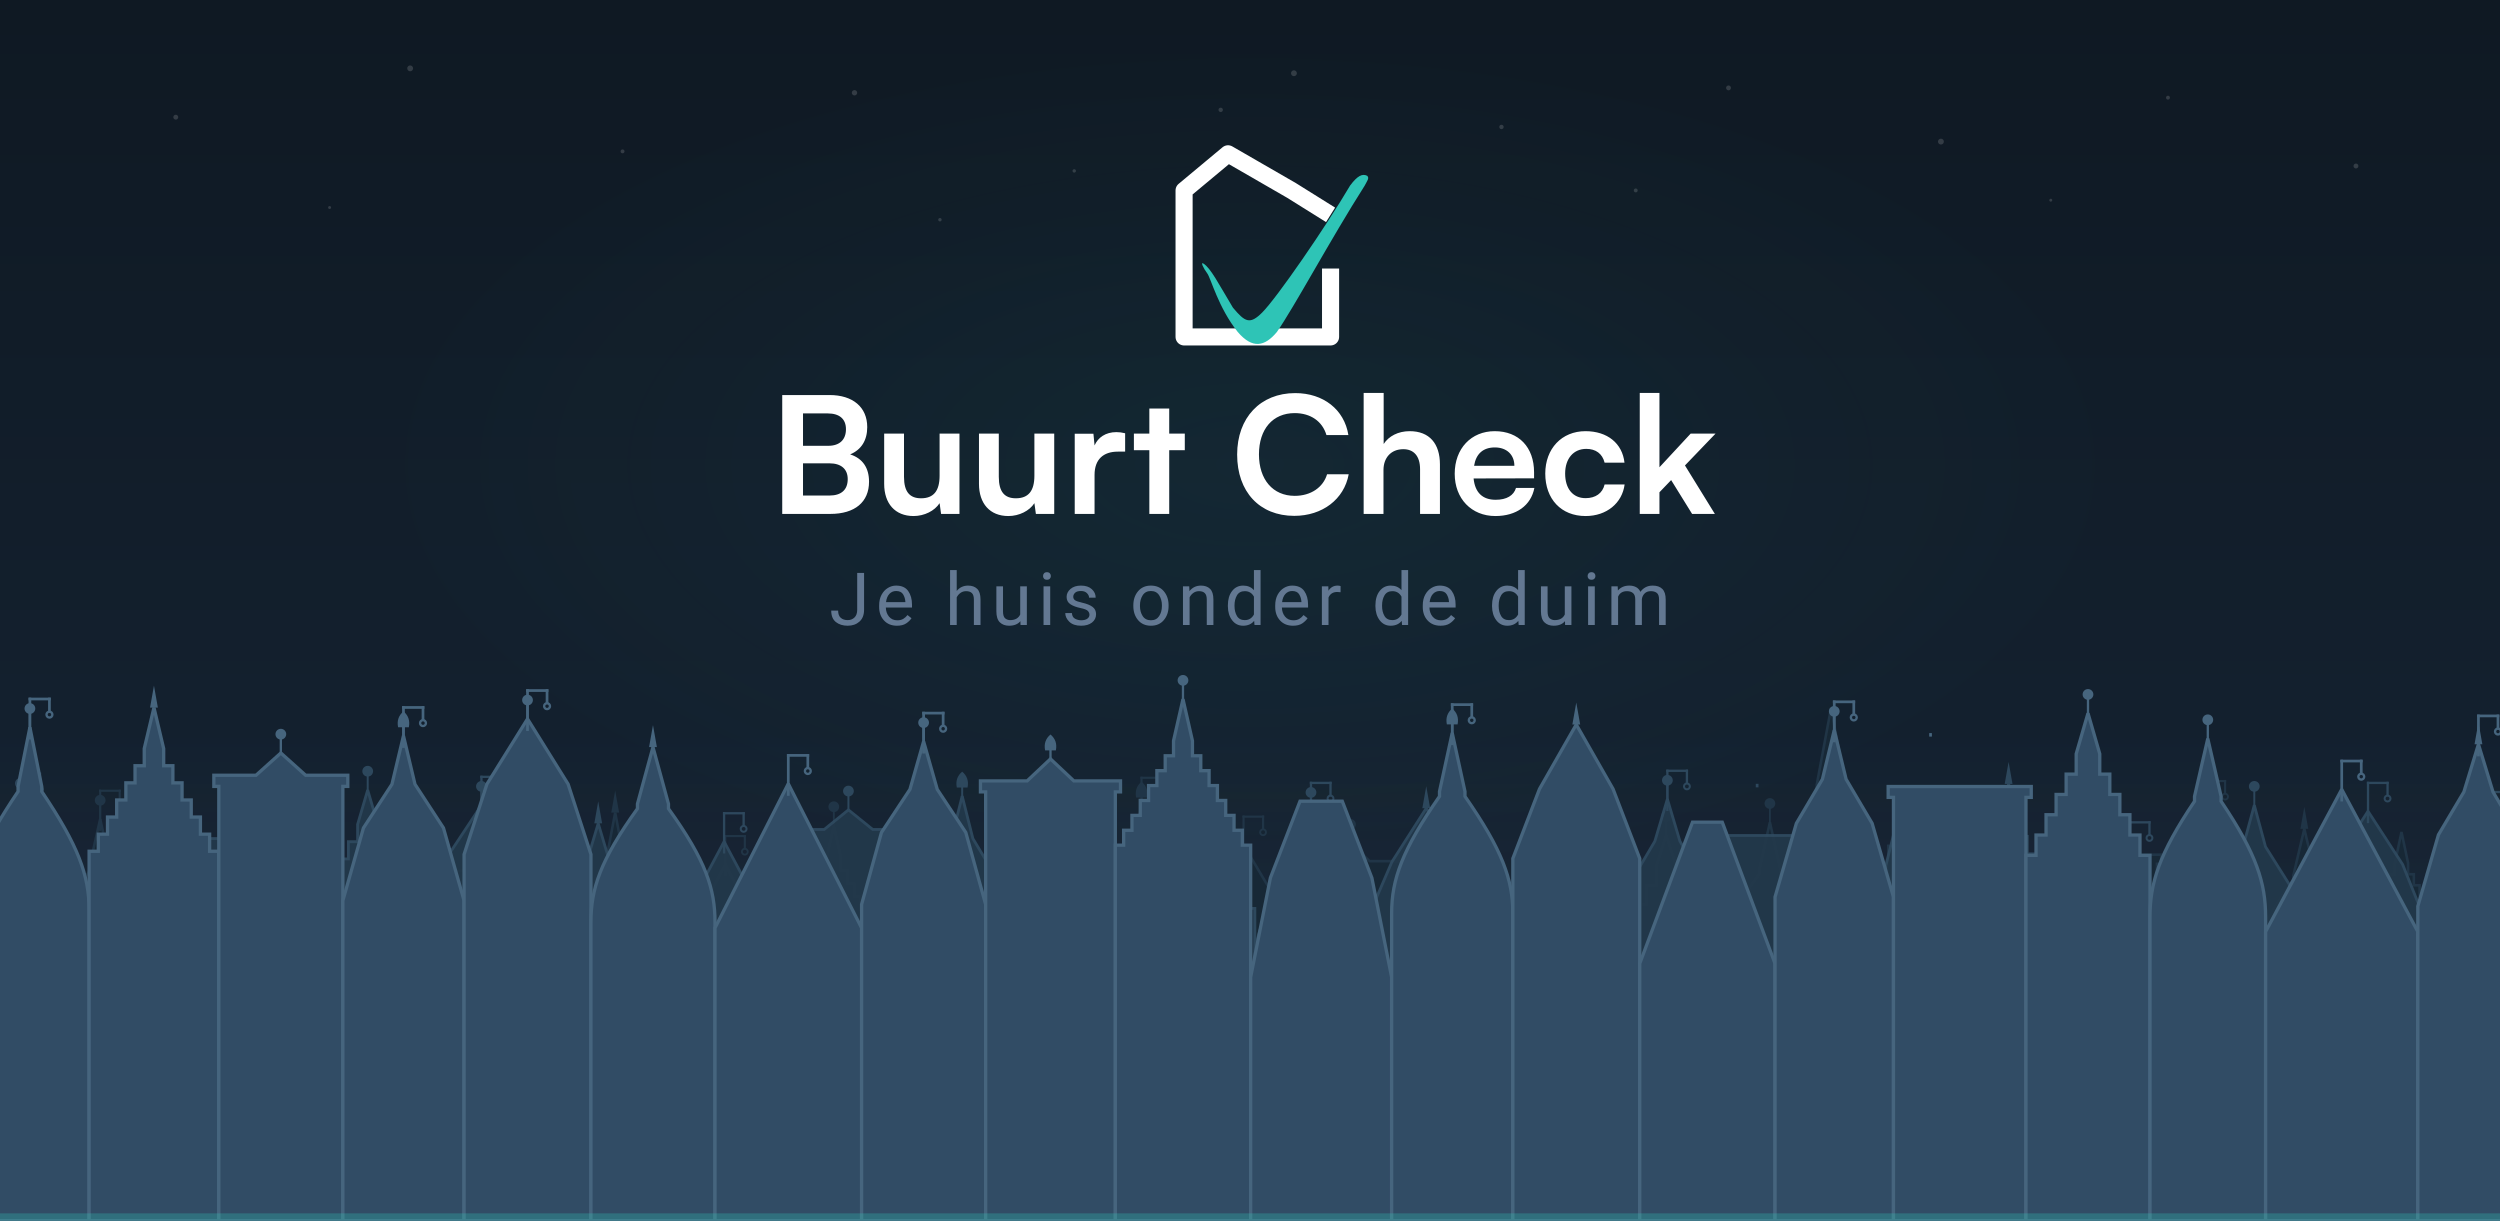
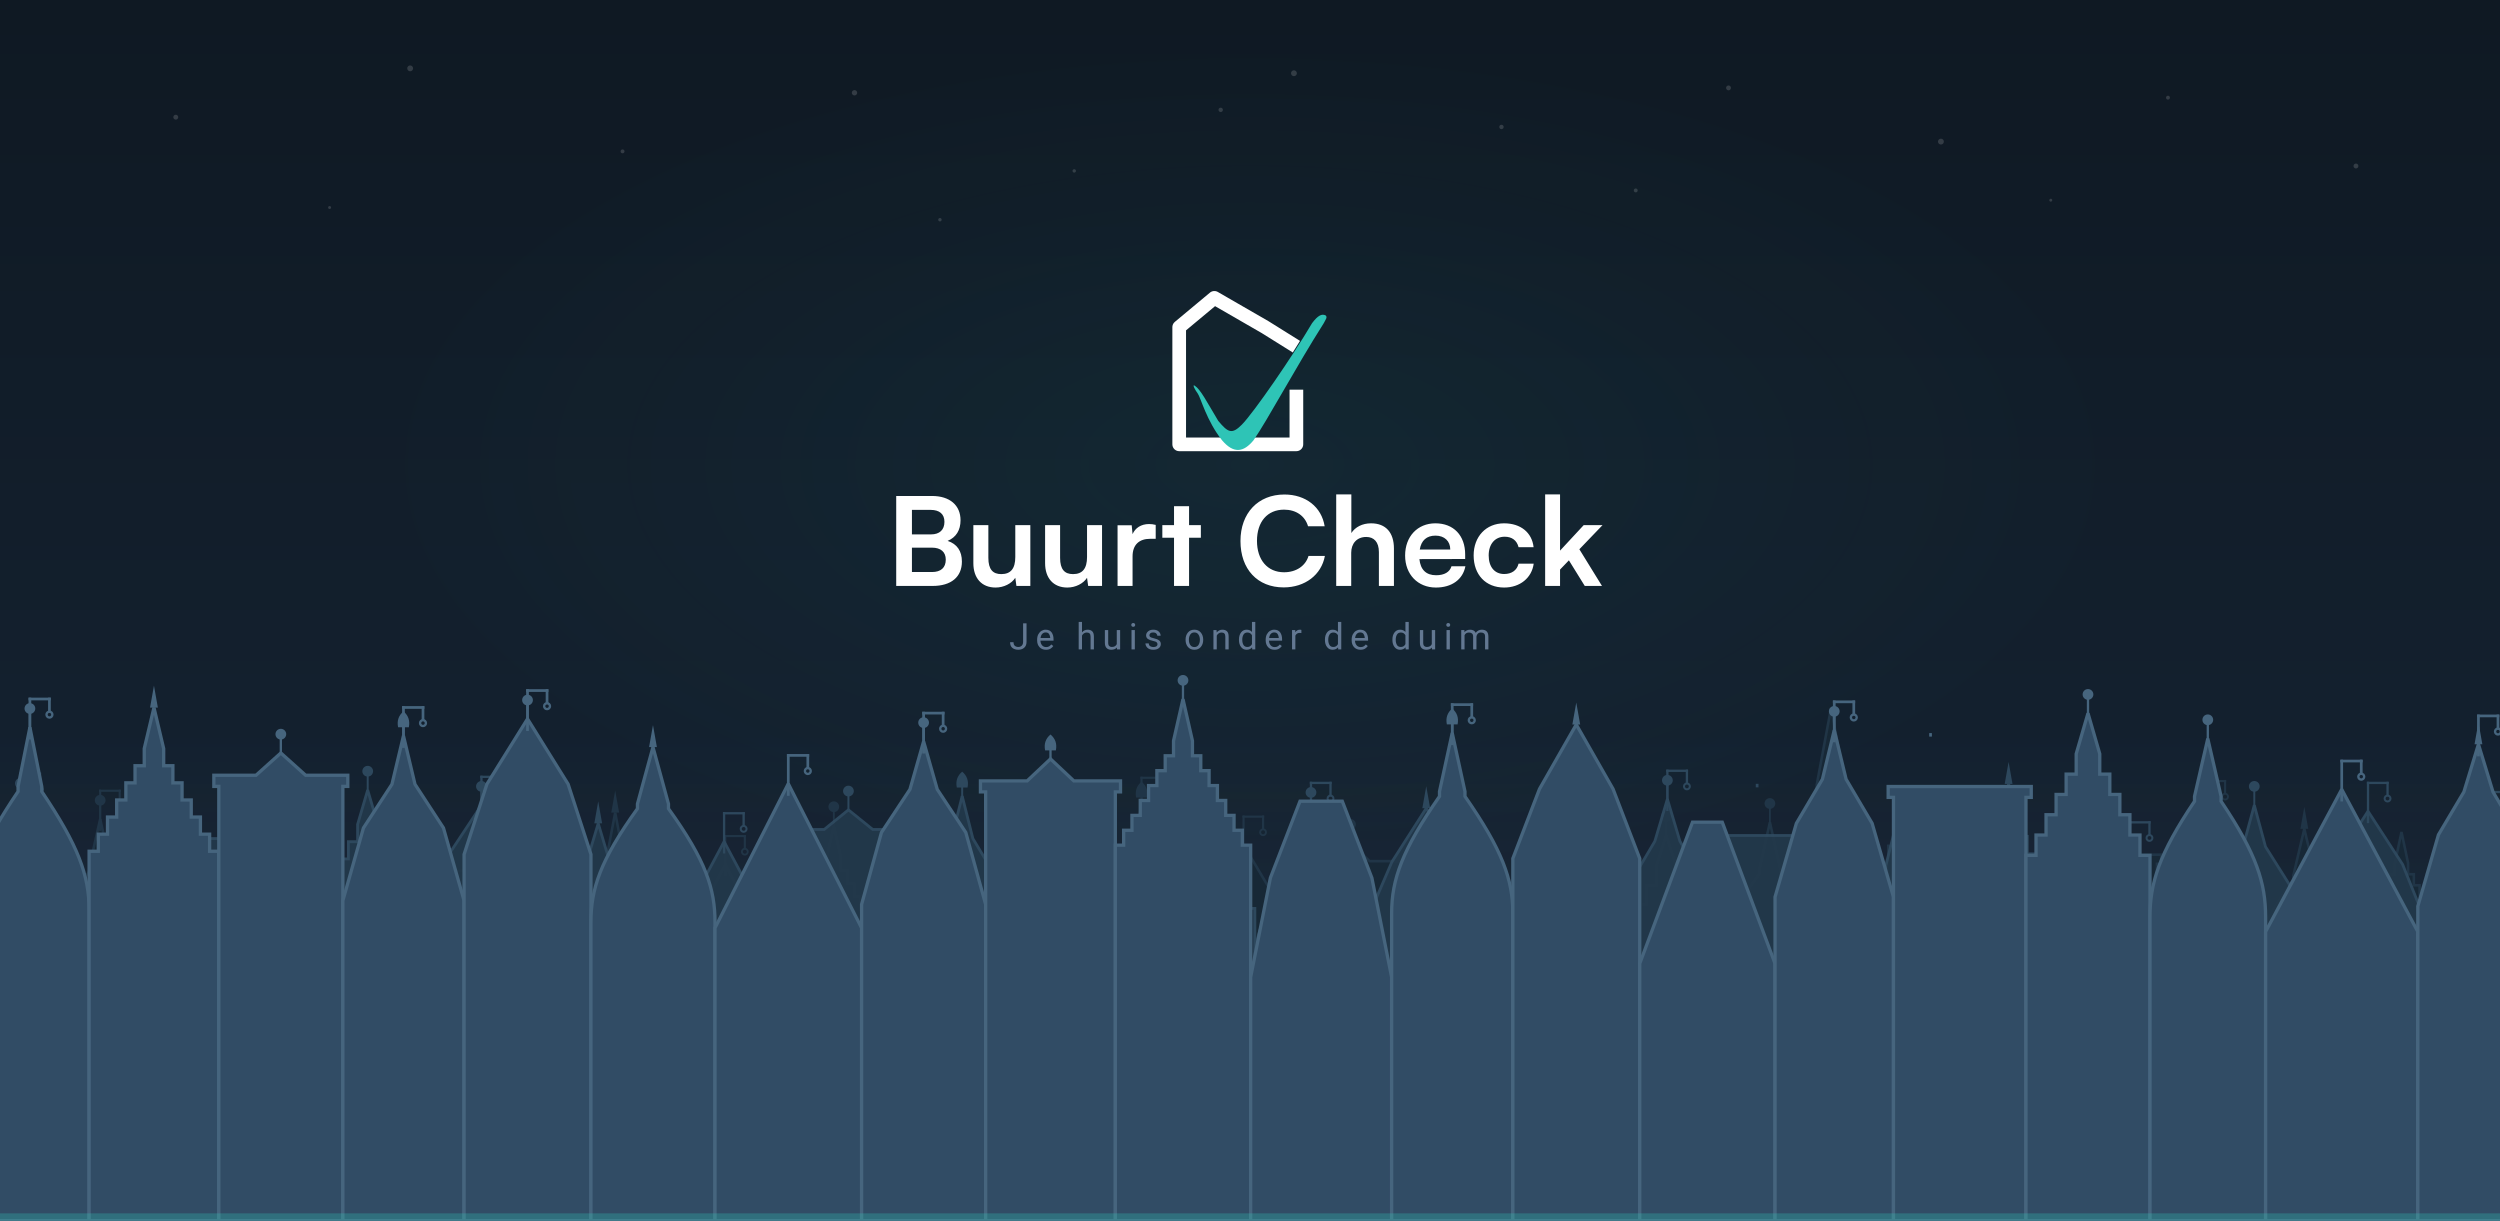
<svg xmlns="http://www.w3.org/2000/svg" width="1024" height="500" viewBox="0 0 1024 500" shape-rendering="geometricPrecision" text-rendering="geometricPrecision">
  <defs>
    <linearGradient id="sky" x1="0" y1="0" x2="0" y2="1">
      <stop offset="0%" stop-color="#0F1923" />
      <stop offset="100%" stop-color="#162536" />
    </linearGradient>
    <radialGradient id="glow" cx="50%" cy="38%" r="35%">
      <stop offset="0%" stop-color="#2EC4B6" stop-opacity="0.06" />
      <stop offset="100%" stop-color="#2EC4B6" stop-opacity="0" />
    </radialGradient>
    <linearGradient id="haze" x1="0" y1="0" x2="0" y2="1">
      <stop offset="0%" stop-color="#8BA4BF" stop-opacity="0" />
      <stop offset="100%" stop-color="#8BA4BF" stop-opacity="0.08" />
    </linearGradient>
  </defs>
  <rect width="1024" height="500" fill="url(#sky)" />
  <rect width="1024" height="500" fill="url(#glow)" />
  <rect x="0" y="298" width="1024" height="202" fill="url(#haze)" />
  <g fill="#FFF" opacity="0.15">
    <circle cx="72" cy="48" r="1" />
    <circle cx="168" cy="28" r="1.2" />
    <circle cx="255" cy="62" r="0.8" />
    <circle cx="350" cy="38" r="1.1" />
    <circle cx="440" cy="70" r="0.7" />
    <circle cx="530" cy="30" r="1.2" />
    <circle cx="615" cy="52" r="0.9" />
    <circle cx="708" cy="36" r="1" />
    <circle cx="795" cy="58" r="1.2" />
    <circle cx="888" cy="40" r="0.8" />
    <circle cx="965" cy="68" r="1" />
    <circle cx="135" cy="85" r="0.6" />
    <circle cx="385" cy="90" r="0.7" />
    <circle cx="670" cy="78" r="0.8" />
    <circle cx="840" cy="82" r="0.6" />
    <circle cx="500" cy="45" r="0.9" />
  </g>
  <g opacity="0.86">
    <polygon points="738,500 738,390.8 741.36,390.8 741.36,344.6 744.12,344.6 744.12,321.5 750,290 755.88,321.5 755.88,344.6 758.64,344.6 758.64,390.8 762,390.8 762,500" fill="#172837" stroke="#22384A" stroke-width="1.05" stroke-linejoin="miter" />
  </g>
  <g fill="#172837" stroke="#22384A" stroke-width="1.05" stroke-linejoin="miter" stroke-linecap="square" stroke-miterlimit="2" opacity="0.86">
    <g>
      <polygon points="-20,500 -20,355.12 -21.59,355.12 -21.59,351.41 -8.06,351.41 -0.1,343.98 7.86,351.41 21.39,351.41 21.39,355.12 19.8,355.12 19.8,500" />
      <polygon points="-0.1,334.98 -1.7,343.98 1.5,343.98" fill="#22384A" stroke="none" />
    </g>
    <g>
      <path d="M 19.8,500 L 19.8,396.36 C 19.8,384.84 23.67,374.97 36.57,356.87 L 36.57,355.23 L 41.03,335.49 L 45.49,355.23 L 45.49,356.87 C 58.38,374.97 62.26,384.84 62.26,396.36 L 62.26,500 Z" />
      <line x1="41.03" y1="339.89" x2="41.03" y2="323.89" stroke="#22384A" stroke-width="0.86" />
      <line x1="41.03" y1="323.89" x2="49.03" y2="323.89" stroke="#22384A" stroke-width="0.86" />
      <line x1="49.03" y1="323.89" x2="49.03" y2="328.89" stroke="#22384A" stroke-width="0.86" />
      <circle cx="49.03" cy="330.29" r="1.2" fill="none" stroke="#22384A" stroke-width="0.76" />
      <line x1="41.03" y1="335.49" x2="41.03" y2="329.99" stroke="#22384A" stroke-width="0.73" />
      <circle cx="41.03" cy="327.79" r="2.2" fill="#22384A" stroke="none" />
    </g>
    <g>
      <polygon points="62.26,500 62.26,387.28 65.34,387.28 65.34,381.02 68.42,381.02 68.42,374.76 71.51,374.76 71.51,368.5 74.59,368.5 74.59,362.23 77.67,362.23 77.67,355.97 80.83,343.45 83.99,355.97 83.99,362.23 87.07,362.23 87.07,368.5 90.15,368.5 90.15,374.76 93.24,374.76 93.24,381.02 96.32,381.02 96.32,387.28 99.4,387.28 99.4,500" />
      <rect x="90.68" y="363.93" width="1.1" height="1.44" fill="#22384A" stroke="none" />
    </g>
    <g>
      <polygon points="99.4,500 99.4,394.05 107.22,369.97 115.44,355.52 115.44,355.52 119.97,339.47 124.49,355.52 124.49,355.52 132.72,369.97 140.53,394.05 140.53,500" />
      <line x1="119.97" y1="343.87" x2="119.97" y2="327.87" stroke="#22384A" stroke-width="0.86" />
      <line x1="119.97" y1="327.87" x2="127.97" y2="327.87" stroke="#22384A" stroke-width="0.86" />
      <line x1="127.97" y1="327.87" x2="127.97" y2="332.87" stroke="#22384A" stroke-width="0.86" />
      <circle cx="127.97" cy="334.27" r="1.2" fill="none" stroke="#22384A" stroke-width="0.76" />
      <line x1="119.97" y1="339.47" x2="119.97" y2="335.97" stroke="#22384A" stroke-width="0.73" />
      <path d="M 117.77,335.97 Q 116.97,331.97 119.97,329.47 Q 122.97,331.97 122.17,335.97 Z" fill="#22384A" stroke="none" />
    </g>
    <g>
      <polygon points="140.53,500 140.53,388.62 148.85,367.26 162.42,347.43 175.99,367.26 184.31,388.62 184.31,500" />
      <line x1="162.42" y1="347.43" x2="162.42" y2="341.93" stroke="#22384A" stroke-width="0.73" />
      <circle cx="162.42" cy="339.73" r="2.2" fill="#22384A" stroke="none" />
    </g>
    <g>
      <polygon points="184.31,500 184.31,360.3 182.4,360.3 182.4,356.72 233.98,356.72 233.98,360.3 232.07,360.3 232.07,500" />
      <rect x="221.52" y="340.23" width="1.1" height="1.44" fill="#22384A" stroke="none" />
    </g>
    <g>
      <path d="M 232.07,500 L 232.07,394.69 C 232.07,382.98 235.4,372.95 248.19,354.57 L 248.19,352.89 L 251.98,332.83 L 255.76,352.89 L 255.76,354.57 C 268.55,372.95 271.88,382.98 271.88,394.69 L 271.88,500 Z" />
      <polygon points="251.98,323.83 250.38,332.83 253.58,332.83" fill="#22384A" stroke="none" />
    </g>
    <g>
      <polygon points="271.88,500 271.88,402.22 297.08,354.06 322.29,402.22 322.29,500" />
      <line x1="297.08" y1="358.46" x2="297.08" y2="342.46" stroke="#22384A" stroke-width="0.86" />
      <line x1="297.08" y1="342.46" x2="305.08" y2="342.46" stroke="#22384A" stroke-width="0.86" />
      <line x1="305.08" y1="342.46" x2="305.08" y2="347.46" stroke="#22384A" stroke-width="0.86" />
      <circle cx="305.08" cy="348.86" r="1.2" fill="none" stroke="#22384A" stroke-width="0.76" />
    </g>
    <g>
      <polygon points="322.29,500 322.29,383.46 325.02,383.46 325.02,378.07 327.74,378.07 327.74,372.67 330.47,372.67 330.47,367.28 333.19,367.28 333.19,361.88 335.92,361.88 335.92,356.49 338.64,356.49 338.64,351.09 341.53,338.14 344.41,351.09 344.41,356.49 347.14,356.49 347.14,361.88 349.86,361.88 349.86,367.28 352.59,367.28 352.59,372.67 355.31,372.67 355.31,378.07 358.04,378.07 358.04,383.46 360.77,383.46 360.77,500" />
      <line x1="341.53" y1="338.14" x2="341.53" y2="332.64" stroke="#22384A" stroke-width="0.73" />
      <circle cx="341.53" cy="330.44" r="2.2" fill="#22384A" stroke="none" />
    </g>
    <g>
      <polygon points="360.77,500 360.77,394.92 367.53,371.04 376.69,356.72 376.69,356.72 380.67,340.8 384.65,356.72 384.65,356.72 393.8,371.04 400.57,394.92 400.57,500" />
      <line x1="380.67" y1="340.8" x2="380.67" y2="335.3" stroke="#22384A" stroke-width="0.73" />
      <circle cx="380.67" cy="333.1" r="2.2" fill="#22384A" stroke="none" />
    </g>
    <g>
      <polygon points="400.57,500 400.57,415.3 407.07,382.03 415.43,359.34 432.14,359.34 440.5,382.03 447,415.3 447,500" />
    </g>
    <g>
      <path d="M 447,500 L 447,393.01 C 447,381.13 450.13,370.94 462.63,352.26 L 462.63,350.56 L 467.57,330.18 L 472.5,350.56 L 472.5,352.26 C 485,370.94 488.13,381.13 488.13,393.01 L 488.13,500 Z" />
      <line x1="467.57" y1="334.58" x2="467.57" y2="318.58" stroke="#22384A" stroke-width="0.86" />
      <line x1="467.57" y1="318.58" x2="475.57" y2="318.58" stroke="#22384A" stroke-width="0.86" />
      <line x1="475.57" y1="318.58" x2="475.57" y2="323.58" stroke="#22384A" stroke-width="0.86" />
      <circle cx="475.57" cy="324.98" r="1.2" fill="none" stroke="#22384A" stroke-width="0.76" />
      <line x1="467.57" y1="330.18" x2="467.57" y2="326.68" stroke="#22384A" stroke-width="0.73" />
      <path d="M 465.37,326.68 Q 464.57,322.68 467.57,320.18 Q 470.57,322.68 469.77,326.68 Z" fill="#22384A" stroke="none" />
    </g>
    <g>
      <polygon points="488.13,500 488.13,387.65 497.47,366.11 509.36,346.1 521.24,366.11 530.58,387.65 530.58,500" />
      <line x1="509.36" y1="350.5" x2="509.36" y2="334.5" stroke="#22384A" stroke-width="0.86" />
      <line x1="509.36" y1="334.5" x2="517.36" y2="334.5" stroke="#22384A" stroke-width="0.86" />
      <line x1="517.36" y1="334.5" x2="517.36" y2="339.5" stroke="#22384A" stroke-width="0.86" />
      <circle cx="517.36" cy="340.9" r="1.2" fill="none" stroke="#22384A" stroke-width="0.76" />
    </g>
    <g>
      <polygon points="530.58,500 530.58,356.42 528.78,356.42 528.78,352.74 545.24,352.74 553.14,345.37 561.03,352.74 577.5,352.74 577.5,356.42 575.69,356.42 575.69,500" />
      <line x1="553.14" y1="345.37" x2="553.14" y2="339.87" stroke="#22384A" stroke-width="0.73" />
      <circle cx="553.14" cy="337.67" r="2.2" fill="#22384A" stroke="none" />
    </g>
    <g>
      <polygon points="575.69,500 575.69,410.05 592.89,360.58 606.26,360.58 623.45,410.05 623.45,500" />
    </g>
    <g>
      <polygon points="623.45,500 623.45,390.55 630.38,365.67 638.65,350.75 638.65,350.75 642.69,334.16 646.73,350.75 646.73,350.75 655,365.67 661.93,390.55 661.93,500" />
      <polygon points="642.69,325.16 641.09,334.16 644.29,334.16" fill="#22384A" stroke="none" />
    </g>
    <g>
      <polygon points="661.93,500 661.93,386.33 666.04,386.33 666.04,378.43 670.15,378.43 670.15,370.54 674.27,370.54 674.27,362.65 678.38,362.65 678.38,354.75 682.49,342.12 686.6,354.75 686.6,362.65 690.72,362.65 690.72,370.54 694.83,370.54 694.83,378.43 698.94,378.43 698.94,386.33 703.06,386.33 703.06,500" />
      <line x1="682.49" y1="342.12" x2="682.49" y2="336.62" stroke="#22384A" stroke-width="0.73" />
      <circle cx="682.49" cy="334.42" r="2.2" fill="#22384A" stroke="none" />
    </g>
    <g>
      <path d="M 703.06,500 L 703.06,397.19 C 703.06,385.77 707.22,375.98 720.57,358.03 L 720.57,356.4 L 724.95,336.81 L 729.32,356.4 L 729.32,358.03 C 742.68,375.98 746.84,385.77 746.84,397.19 L 746.84,500 Z" />
      <line x1="724.95" y1="336.81" x2="724.95" y2="331.31" stroke="#22384A" stroke-width="0.73" />
      <circle cx="724.95" cy="329.11" r="2.2" fill="#22384A" stroke="none" />
    </g>
    <g>
      <polygon points="746.84,500 746.84,404.89 773.37,358.04 799.91,404.89 799.91,500" />
      <line x1="773.37" y1="362.44" x2="773.37" y2="346.44" stroke="#22384A" stroke-width="0.86" />
      <line x1="773.37" y1="346.44" x2="781.37" y2="346.44" stroke="#22384A" stroke-width="0.86" />
      <line x1="781.37" y1="346.44" x2="781.37" y2="351.44" stroke="#22384A" stroke-width="0.86" />
      <circle cx="781.37" cy="352.84" r="1.2" fill="none" stroke="#22384A" stroke-width="0.76" />
    </g>
    <g>
      <polygon points="799.91,500 799.91,385.72 807.07,363.8 819.81,343.45 832.54,363.8 839.71,385.72 839.71,500" />
      <polygon points="819.81,334.45 818.21,343.45 821.41,343.45" fill="#22384A" stroke="none" />
    </g>
    <g>
      <polygon points="839.71,500 839.71,353.83 837.96,353.83 837.96,350.08 853.28,350.08 861.6,342.59 869.92,350.08 885.24,350.08 885.24,353.83 883.49,353.83 883.49,500" />
      <line x1="861.6" y1="342.59" x2="861.6" y2="339.09" stroke="#22384A" stroke-width="0.73" />
      <path d="M 859.4,339.09 Q 858.6,335.09 861.6,332.59 Q 864.6,335.09 863.8,339.09 Z" fill="#22384A" stroke="none" />
    </g>
    <g>
      <polygon points="883.49,500 883.49,388.8 891.45,363.52 898.81,348.36 898.81,348.36 903.39,331.51 907.97,348.36 907.97,348.36 915.33,363.52 923.29,388.8 923.29,500" />
      <line x1="903.39" y1="335.91" x2="903.39" y2="319.91" stroke="#22384A" stroke-width="0.86" />
      <line x1="903.39" y1="319.91" x2="911.39" y2="319.91" stroke="#22384A" stroke-width="0.86" />
      <line x1="911.39" y1="319.91" x2="911.39" y2="324.91" stroke="#22384A" stroke-width="0.86" />
      <circle cx="911.39" cy="326.31" r="1.2" fill="none" stroke="#22384A" stroke-width="0.76" />
      <line x1="903.39" y1="331.51" x2="903.39" y2="326.01" stroke="#22384A" stroke-width="0.73" />
      <circle cx="903.39" cy="323.81" r="2.2" fill="#22384A" stroke="none" />
    </g>
    <g>
      <path d="M 923.29,500 L 923.29,398.87 C 923.29,387.63 926.57,378 939.33,360.34 L 939.33,358.73 L 943.85,339.47 L 948.38,358.73 L 948.38,360.34 C 961.14,378 964.42,387.63 964.42,398.87 L 964.42,500 Z" />
      <polygon points="943.85,330.47 942.25,339.47 945.45,339.47" fill="#22384A" stroke="none" />
    </g>
    <g>
      <polygon points="964.42,500 964.42,385.37 966.78,385.37 966.78,380.82 969.14,380.82 969.14,376.27 971.51,376.27 971.51,371.73 973.87,371.73 973.87,367.18 976.23,367.18 976.23,362.63 978.6,362.63 978.6,358.08 980.96,358.08 980.96,353.53 983.65,340.8 986.35,353.53 986.35,358.08 988.71,358.08 988.71,362.63 991.07,362.63 991.07,367.18 993.44,367.18 993.44,371.73 995.8,371.73 995.8,376.27 998.17,376.27 998.17,380.82 1000.53,380.82 1000.53,385.37 1002.89,385.37 1002.89,500" />
      <rect x="975.68" y="363.24" width="1.1" height="1.44" fill="#22384A" stroke="none" />
    </g>
    <g>
      <polygon points="1002.89,500 1002.89,407.45 1018.68,365.51 1032.21,365.51 1048,407.45 1048,500" />
      <rect x="1036.22" y="371.08" width="1.1" height="1.44" fill="#22384A" stroke="none" />
    </g>
  </g>
  <g fill="#22384A" stroke="#2F4A60" stroke-width="1.15" stroke-linejoin="miter" stroke-linecap="square" stroke-miterlimit="2" opacity="0.94">
    <g>
      <polygon points="-14,500 -14,386.85 -6.4,361.13 3.67,345.7 3.67,345.7 8.36,328.56 13.06,345.7 13.06,345.7 23.12,361.13 30.72,386.85 30.72,500" />
      <line x1="8.36" y1="332.96" x2="8.36" y2="316.96" stroke="#2F4A60" stroke-width="0.94" />
      <line x1="8.36" y1="316.96" x2="16.36" y2="316.96" stroke="#2F4A60" stroke-width="0.94" />
      <line x1="16.36" y1="316.96" x2="16.36" y2="321.96" stroke="#2F4A60" stroke-width="0.94" />
      <circle cx="16.36" cy="323.36" r="1.2" fill="none" stroke="#2F4A60" stroke-width="0.83" />
      <line x1="8.36" y1="328.56" x2="8.36" y2="323.06" stroke="#2F4A60" stroke-width="0.8" />
      <circle cx="8.36" cy="320.86" r="2.2" fill="#2F4A60" stroke="none" />
    </g>
    <g>
      <path d="M 30.72,500 L 30.72,395.12 C 30.72,383.47 34.85,373.48 49.61,355.17 L 49.61,353.5 L 54.33,333.52 L 59.05,353.5 L 59.05,355.17 C 73.81,373.48 77.93,383.47 77.93,395.12 L 77.93,500 Z" />
      <line x1="54.33" y1="337.92" x2="54.33" y2="321.92" stroke="#2F4A60" stroke-width="0.94" />
      <line x1="54.33" y1="321.92" x2="62.33" y2="321.92" stroke="#2F4A60" stroke-width="0.94" />
      <line x1="62.33" y1="321.92" x2="62.33" y2="326.92" stroke="#2F4A60" stroke-width="0.94" />
      <circle cx="62.33" cy="328.32" r="1.2" fill="none" stroke="#2F4A60" stroke-width="0.83" />
      <line x1="54.33" y1="333.52" x2="54.33" y2="330.02" stroke="#2F4A60" stroke-width="0.8" />
      <path d="M 52.13,330.02 Q 51.33,326.02 54.33,323.52 Q 57.33,326.02 56.53,330.02 Z" fill="#2F4A60" stroke="none" />
    </g>
    <g>
      <polygon points="77.93,500 77.93,347.38 75.95,347.38 75.95,343.46 93.34,343.46 102.78,335.64 112.22,343.46 129.62,343.46 129.62,347.38 127.63,347.38 127.63,500" />
      <polygon points="102.78,326.64 101.18,335.64 104.38,335.64" fill="#2F4A60" stroke="none" />
    </g>
    <g>
      <polygon points="127.63,500 127.63,372.98 131.4,372.98 131.4,365.93 135.17,365.93 135.17,358.87 138.94,358.87 138.94,351.81 142.71,351.81 142.71,344.76 146.47,344.76 146.47,337.7 150.61,323.59 154.75,337.7 154.75,344.76 158.52,344.76 158.52,351.81 162.29,351.81 162.29,358.87 166.06,358.87 166.06,365.93 169.83,365.93 169.83,372.98 173.6,372.98 173.6,500" />
      <line x1="150.61" y1="323.59" x2="150.61" y2="318.09" stroke="#2F4A60" stroke-width="0.8" />
      <circle cx="150.61" cy="315.89" r="2.2" fill="#2F4A60" stroke="none" />
    </g>
    <g>
      <polygon points="173.6,500 173.6,375.75 182.57,351.92 197.2,329.8 211.83,351.92 220.8,375.75 220.8,500" />
      <line x1="197.2" y1="334.2" x2="197.2" y2="318.2" stroke="#2F4A60" stroke-width="0.94" />
      <line x1="197.2" y1="318.2" x2="205.2" y2="318.2" stroke="#2F4A60" stroke-width="0.94" />
      <line x1="205.2" y1="318.2" x2="205.2" y2="323.2" stroke="#2F4A60" stroke-width="0.94" />
      <circle cx="205.2" cy="324.6" r="1.2" fill="none" stroke="#2F4A60" stroke-width="0.83" />
      <line x1="197.2" y1="329.8" x2="197.2" y2="324.3" stroke="#2F4A60" stroke-width="0.8" />
      <circle cx="197.2" cy="322.1" r="2.2" fill="#2F4A60" stroke="none" />
    </g>
    <g>
      <path d="M 220.8,500 L 220.8,397.47 C 220.8,386.08 224.3,376.31 239.22,358.41 L 239.22,356.78 L 245.03,337.25 L 250.84,356.78 L 250.84,358.41 C 265.76,376.31 269.26,386.08 269.26,397.47 L 269.26,500 Z" />
      <polygon points="245.03,328.25 243.43,337.25 246.63,337.25" fill="#2F4A60" stroke="none" />
    </g>
    <g>
      <polygon points="269.26,500 269.26,395.95 296.59,344.71 323.92,395.95 323.92,500" />
      <line x1="296.59" y1="349.11" x2="296.59" y2="333.11" stroke="#2F4A60" stroke-width="0.94" />
      <line x1="296.59" y1="333.11" x2="304.59" y2="333.11" stroke="#2F4A60" stroke-width="0.94" />
      <line x1="304.59" y1="333.11" x2="304.59" y2="338.11" stroke="#2F4A60" stroke-width="0.94" />
      <circle cx="304.59" cy="339.51" r="1.2" fill="none" stroke="#2F4A60" stroke-width="0.83" />
    </g>
    <g>
      <polygon points="323.92,500 323.92,343.74 322.03,343.74 322.03,339.74 337.61,339.74 347.52,331.72 357.44,339.74 373.02,339.74 373.02,343.74 371.13,343.74 371.13,500" />
      <line x1="347.52" y1="331.72" x2="347.52" y2="326.22" stroke="#2F4A60" stroke-width="0.8" />
      <circle cx="347.52" cy="324.02" r="2.2" fill="#2F4A60" stroke="none" />
    </g>
    <g>
      <polygon points="371.13,500 371.13,385.21 380.32,359.12 389.75,343.46 389.75,343.46 394.11,326.07 398.48,343.46 398.48,343.46 407.9,359.12 417.1,385.21 417.1,500" />
      <line x1="394.11" y1="326.07" x2="394.11" y2="322.57" stroke="#2F4A60" stroke-width="0.8" />
      <path d="M 391.91,322.57 Q 391.11,318.57 394.11,316.07 Q 397.11,318.57 396.31,322.57 Z" fill="#2F4A60" stroke="none" />
    </g>
    <g>
      <polygon points="417.1,500 417.1,412.54 424.4,377.55 434.84,352.11 451.53,352.11 461.97,377.55 469.28,412.54 469.28,500" />
    </g>
    <g>
      <polygon points="469.28,500 469.28,372.09 472.41,372.09 472.41,366.17 475.54,366.17 475.54,360.24 478.67,360.24 478.67,354.32 481.8,354.32 481.8,348.4 484.93,348.4 484.93,342.48 488.06,342.48 488.06,336.56 491.64,322.34 495.22,336.56 495.22,342.48 498.35,342.48 498.35,348.4 501.48,348.4 501.48,354.32 504.61,354.32 504.61,360.24 507.74,360.24 507.74,366.17 510.87,366.17 510.87,372.09 514,372.09 514,500" />
      <rect x="481.48" y="345.78" width="1.1" height="1.44" fill="#2F4A60" stroke="none" />
    </g>
    <g>
      <path d="M 514,500 L 514,394.34 C 514,382.6 517.84,372.53 531.93,354.09 L 531.93,352.41 L 536.98,332.28 L 542.04,352.41 L 542.04,354.09 C 556.12,372.53 559.97,382.6 559.97,394.34 L 559.97,500 Z" />
      <line x1="536.98" y1="336.68" x2="536.98" y2="320.68" stroke="#2F4A60" stroke-width="0.94" />
      <line x1="536.98" y1="320.68" x2="544.98" y2="320.68" stroke="#2F4A60" stroke-width="0.94" />
      <line x1="544.98" y1="320.68" x2="544.98" y2="325.68" stroke="#2F4A60" stroke-width="0.94" />
      <circle cx="544.98" cy="327.08" r="1.2" fill="none" stroke="#2F4A60" stroke-width="0.83" />
      <line x1="536.98" y1="332.28" x2="536.98" y2="326.78" stroke="#2F4A60" stroke-width="0.8" />
      <circle cx="536.98" cy="324.58" r="2.2" fill="#2F4A60" stroke="none" />
    </g>
    <g>
      <polygon points="559.97,500 559.97,376.66 570.14,353 584.19,331.04 598.24,353 608.42,376.66 608.42,500" />
      <polygon points="584.19,322.04 582.59,331.04 585.79,331.04" fill="#2F4A60" stroke="none" />
    </g>
    <g>
      <polygon points="608.42,500 608.42,410.65 628.25,356.73 640.77,356.73 660.6,410.65 660.6,500" />
    </g>
    <g>
      <polygon points="660.6,500 660.6,386.03 668.65,360.12 677.82,344.58 677.82,344.58 682.96,327.31 688.1,344.58 688.1,344.58 697.27,360.12 705.32,386.03 705.32,500" />
      <line x1="682.96" y1="331.71" x2="682.96" y2="315.71" stroke="#2F4A60" stroke-width="0.94" />
      <line x1="682.96" y1="315.71" x2="690.96" y2="315.71" stroke="#2F4A60" stroke-width="0.94" />
      <line x1="690.96" y1="315.71" x2="690.96" y2="320.71" stroke="#2F4A60" stroke-width="0.94" />
      <circle cx="690.96" cy="322.11" r="1.2" fill="none" stroke="#2F4A60" stroke-width="0.83" />
      <line x1="682.96" y1="327.31" x2="682.96" y2="321.81" stroke="#2F4A60" stroke-width="0.8" />
      <circle cx="682.96" cy="319.61" r="2.2" fill="#2F4A60" stroke="none" />
    </g>
    <g>
      <polygon points="705.32,500 705.32,346.17 703.38,346.17 703.38,342.22 755.71,342.22 755.71,346.17 753.77,346.17 753.77,500" />
      <rect x="719.17" y="321.06" width="1.1" height="1.44" fill="#2F4A60" stroke="none" />
    </g>
    <g>
      <path d="M 753.77,500 L 753.77,395.9 C 753.77,384.34 758.08,374.42 772.42,356.25 L 772.42,354.6 L 777.38,334.77 L 782.34,354.6 L 782.34,356.25 C 796.68,374.42 800.98,384.34 800.98,395.9 L 800.98,500 Z" />
      <line x1="777.38" y1="334.77" x2="777.38" y2="331.27" stroke="#2F4A60" stroke-width="0.8" />
      <path d="M 775.18,331.27 Q 774.38,327.27 777.38,324.77 Q 780.38,327.27 779.58,331.27 Z" fill="#2F4A60" stroke="none" />
    </g>
    <g>
      <polygon points="800.98,500 800.98,371.19 804.51,371.19 804.51,364.04 808.03,364.04 808.03,356.88 811.55,356.88 811.55,349.72 815.07,349.72 815.07,342.57 818.59,342.57 818.59,335.41 822.72,321.1 826.86,335.41 826.86,342.57 830.38,342.57 830.38,349.72 833.9,349.72 833.9,356.88 837.42,356.88 837.42,364.04 840.94,364.04 840.94,371.19 844.47,371.19 844.47,500" />
      <polygon points="822.72,312.1 821.12,321.1 824.32,321.1" fill="#2F4A60" stroke="none" />
    </g>
    <g>
      <polygon points="844.47,500 844.47,398.45 872.42,348.43 900.37,398.45 900.37,500" />
      <line x1="872.42" y1="352.83" x2="872.42" y2="336.83" stroke="#2F4A60" stroke-width="0.94" />
      <line x1="872.42" y1="336.83" x2="880.42" y2="336.83" stroke="#2F4A60" stroke-width="0.94" />
      <line x1="880.42" y1="336.83" x2="880.42" y2="341.83" stroke="#2F4A60" stroke-width="0.94" />
      <circle cx="880.42" cy="343.23" r="1.2" fill="none" stroke="#2F4A60" stroke-width="0.83" />
    </g>
    <g>
      <polygon points="900.37,500 900.37,387.67 909.11,362.14 918.76,346.82 918.76,346.82 923.36,329.8 927.95,346.82 927.95,346.82 937.61,362.14 946.34,387.67 946.34,500" />
      <line x1="923.36" y1="329.8" x2="923.36" y2="324.3" stroke="#2F4A60" stroke-width="0.8" />
      <circle cx="923.36" cy="322.1" r="2.2" fill="#2F4A60" stroke="none" />
    </g>
    <g>
      <polygon points="946.34,500 946.34,377.57 955.78,354.09 969.94,332.28 984.11,354.09 993.55,377.57 993.55,500" />
      <line x1="969.94" y1="336.68" x2="969.94" y2="320.68" stroke="#2F4A60" stroke-width="0.94" />
      <line x1="969.94" y1="320.68" x2="977.94" y2="320.68" stroke="#2F4A60" stroke-width="0.94" />
      <line x1="977.94" y1="320.68" x2="977.94" y2="325.68" stroke="#2F4A60" stroke-width="0.94" />
      <circle cx="977.94" cy="327.08" r="1.2" fill="none" stroke="#2F4A60" stroke-width="0.83" />
    </g>
    <g>
      <path d="M 993.55,500 L 993.55,396.69 C 993.55,385.21 998.15,375.37 1013.17,357.33 L 1013.17,355.69 L 1017.77,336.01 L 1022.38,355.69 L 1022.38,357.33 C 1037.4,375.37 1042,385.21 1042,396.69 L 1042,500 Z" />
      <line x1="1017.77" y1="340.41" x2="1017.77" y2="324.41" stroke="#2F4A60" stroke-width="0.94" />
      <line x1="1017.77" y1="324.41" x2="1025.77" y2="324.41" stroke="#2F4A60" stroke-width="0.94" />
      <line x1="1025.77" y1="324.41" x2="1025.77" y2="329.41" stroke="#2F4A60" stroke-width="0.94" />
      <circle cx="1025.77" cy="330.81" r="1.2" fill="none" stroke="#2F4A60" stroke-width="0.83" />
      <line x1="1017.77" y1="336.01" x2="1017.77" y2="330.51" stroke="#2F4A60" stroke-width="0.8" />
      <circle cx="1017.77" cy="328.31" r="2.2" fill="#2F4A60" stroke="none" />
    </g>
  </g>
  <g fill="#314C65" stroke="#46657E" stroke-width="1.35" stroke-linejoin="miter" stroke-linecap="square" stroke-miterlimit="2" opacity="1">
    <g>
      <path d="M -12,500 L -12,372.69 C -12,358.54 -7.58,346.41 7.4,324.19 L 7.4,322.16 L 12.25,297.91 L 17.1,322.16 L 17.1,324.19 C 32.08,346.41 36.5,358.54 36.5,372.69 L 36.5,500 Z" />
      <line x1="12.25" y1="302.31" x2="12.25" y2="286.31" stroke="#46657E" stroke-width="1.11" />
      <line x1="12.25" y1="286.31" x2="20.25" y2="286.31" stroke="#46657E" stroke-width="1.11" />
      <line x1="20.25" y1="286.31" x2="20.25" y2="291.31" stroke="#46657E" stroke-width="1.11" />
      <circle cx="20.25" cy="292.71" r="1.2" fill="none" stroke="#46657E" stroke-width="0.97" />
      <line x1="12.25" y1="297.91" x2="12.25" y2="292.41" stroke="#46657E" stroke-width="0.94" />
      <circle cx="12.25" cy="290.21" r="2.2" fill="#46657E" stroke="none" />
    </g>
    <g>
      <polygon points="36.5,500 36.5,348.68 40.26,348.68 40.26,341.67 44.03,341.67 44.03,334.67 47.79,334.67 47.79,327.66 51.55,327.66 51.55,320.66 55.31,320.66 55.31,313.65 59.08,313.65 59.08,306.64 63.06,289.83 67.04,306.64 67.04,313.65 70.81,313.65 70.81,320.66 74.57,320.66 74.57,327.66 78.33,327.66 78.33,334.67 82.09,334.67 82.09,341.67 85.86,341.67 85.86,348.68 89.62,348.68 89.62,500" />
      <polygon points="63.06,280.83 61.46,289.83 64.66,289.83" fill="#46657E" stroke="none" />
    </g>
    <g>
      <polygon points="89.62,500 89.62,322.11 87.59,322.11 87.59,317.55 104.86,317.55 115.03,308.42 125.19,317.55 142.46,317.55 142.46,322.11 140.43,322.11 140.43,500" />
      <line x1="115.03" y1="308.42" x2="115.03" y2="302.92" stroke="#46657E" stroke-width="0.94" />
      <circle cx="115.03" cy="300.72" r="2.2" fill="#46657E" stroke="none" />
    </g>
    <g>
      <polygon points="140.43,500 140.43,368.91 148.87,339.12 160.54,321.24 160.54,321.24 165.26,301.38 169.98,321.24 169.98,321.24 181.64,339.12 190.09,368.91 190.09,500" />
      <line x1="165.26" y1="305.78" x2="165.26" y2="289.78" stroke="#46657E" stroke-width="1.11" />
      <line x1="165.26" y1="289.78" x2="173.26" y2="289.78" stroke="#46657E" stroke-width="1.11" />
      <line x1="173.26" y1="289.78" x2="173.26" y2="294.78" stroke="#46657E" stroke-width="1.11" />
      <circle cx="173.26" cy="296.18" r="1.2" fill="none" stroke="#46657E" stroke-width="0.97" />
      <line x1="165.26" y1="301.38" x2="165.26" y2="297.88" stroke="#46657E" stroke-width="0.94" />
      <path d="M 163.06,297.88 Q 162.26,293.88 165.26,291.38 Q 168.26,293.88 167.46,297.88 Z" fill="#46657E" stroke="none" />
    </g>
    <g>
      <polygon points="190.09,500 190.09,349.95 199.44,321.17 216.07,294.45 232.7,321.17 242.05,349.95 242.05,500" />
      <line x1="216.07" y1="298.85" x2="216.07" y2="282.85" stroke="#46657E" stroke-width="1.11" />
      <line x1="216.07" y1="282.85" x2="224.07" y2="282.85" stroke="#46657E" stroke-width="1.11" />
      <line x1="224.07" y1="282.85" x2="224.07" y2="287.85" stroke="#46657E" stroke-width="1.11" />
      <circle cx="224.07" cy="289.25" r="1.2" fill="none" stroke="#46657E" stroke-width="0.97" />
      <line x1="216.07" y1="294.45" x2="216.07" y2="288.95" stroke="#46657E" stroke-width="0.94" />
      <circle cx="216.07" cy="286.75" r="2.2" fill="#46657E" stroke="none" />
    </g>
    <g>
      <path d="M 242.05,500 L 242.05,377.78 C 242.05,364.2 245.72,352.56 261.1,331.22 L 261.1,329.28 L 267.46,306 L 273.81,329.28 L 273.81,331.22 C 289.19,352.56 292.86,364.2 292.86,377.78 L 292.86,500 Z" />
      <polygon points="267.46,297 265.86,306 269.06,306" fill="#46657E" stroke="none" />
    </g>
    <g>
      <polygon points="292.86,500 292.86,380.08 322.88,321.01 352.91,380.08 352.91,500" />
      <line x1="322.88" y1="325.41" x2="322.88" y2="309.41" stroke="#46657E" stroke-width="1.11" />
      <line x1="322.88" y1="309.41" x2="330.88" y2="309.41" stroke="#46657E" stroke-width="1.11" />
      <line x1="330.88" y1="309.41" x2="330.88" y2="314.41" stroke="#46657E" stroke-width="1.11" />
      <circle cx="330.88" cy="315.81" r="1.2" fill="none" stroke="#46657E" stroke-width="0.97" />
    </g>
    <g>
      <polygon points="352.91,500 352.91,370.43 361.04,340.99 372.72,323.32 372.72,323.32 378.31,303.69 383.9,323.32 383.9,323.32 395.59,340.99 403.72,370.43 403.72,500" />
      <line x1="378.31" y1="308.09" x2="378.31" y2="292.09" stroke="#46657E" stroke-width="1.11" />
      <line x1="378.31" y1="292.09" x2="386.31" y2="292.09" stroke="#46657E" stroke-width="1.11" />
      <line x1="386.31" y1="292.09" x2="386.31" y2="297.09" stroke="#46657E" stroke-width="1.11" />
      <circle cx="386.31" cy="298.49" r="1.2" fill="none" stroke="#46657E" stroke-width="0.97" />
      <line x1="378.31" y1="303.69" x2="378.31" y2="298.19" stroke="#46657E" stroke-width="0.94" />
      <circle cx="378.31" cy="295.99" r="2.2" fill="#46657E" stroke="none" />
    </g>
    <g>
      <polygon points="403.72,500 403.72,324.36 401.59,324.36 401.59,319.86 420.72,319.86 430.28,310.85 439.84,319.86 458.96,319.86 458.96,324.36 456.84,324.36 456.84,500" />
      <line x1="430.28" y1="310.85" x2="430.28" y2="307.35" stroke="#46657E" stroke-width="0.94" />
      <path d="M 428.08,307.35 Q 427.28,303.35 430.28,300.85 Q 433.28,303.35 432.48,307.35 Z" fill="#46657E" stroke="none" />
    </g>
    <g>
      <polygon points="456.84,500 456.84,346.18 460.24,346.18 460.24,340.08 463.65,340.08 463.65,333.98 467.05,333.98 467.05,327.87 470.46,327.87 470.46,321.77 473.86,321.77 473.86,315.66 477.27,315.66 477.27,309.56 480.67,309.56 480.67,303.46 484.55,286.37 488.43,303.46 488.43,309.56 491.84,309.56 491.84,315.66 495.24,315.66 495.24,321.77 498.65,321.77 498.65,327.87 502.05,327.87 502.05,333.98 505.46,333.98 505.46,340.08 508.86,340.08 508.86,346.18 512.27,346.18 512.27,500" />
      <line x1="484.55" y1="286.37" x2="484.55" y2="280.87" stroke="#46657E" stroke-width="0.94" />
      <circle cx="484.55" cy="278.67" r="2.2" fill="#46657E" stroke="none" />
    </g>
    <g>
      <polygon points="512.27,500 512.27,400.23 520.35,359.58 532.48,328.17 549.8,328.17 561.92,359.58 570.01,400.23 570.01,500" />
    </g>
    <g>
      <path d="M 570.01,500 L 570.01,374.14 C 570.01,360.16 574.35,348.17 589.62,326.19 L 589.62,324.2 L 594.83,300.22 L 600.05,324.2 L 600.05,326.19 C 615.32,348.17 619.66,360.16 619.66,374.14 L 619.66,500 Z" />
      <line x1="594.83" y1="304.62" x2="594.83" y2="288.62" stroke="#46657E" stroke-width="1.11" />
      <line x1="594.83" y1="288.62" x2="602.83" y2="288.62" stroke="#46657E" stroke-width="1.11" />
      <line x1="602.83" y1="288.62" x2="602.83" y2="293.62" stroke="#46657E" stroke-width="1.11" />
      <circle cx="602.83" cy="295.02" r="1.2" fill="none" stroke="#46657E" stroke-width="0.97" />
      <line x1="594.83" y1="300.22" x2="594.83" y2="296.72" stroke="#46657E" stroke-width="0.94" />
      <path d="M 592.63,296.72 Q 591.83,292.72 594.83,290.22 Q 597.83,292.72 597.03,296.72 Z" fill="#46657E" stroke="none" />
    </g>
    <g>
      <polygon points="619.66,500 619.66,351.63 630.57,323.18 645.64,296.76 660.71,323.18 671.63,351.63 671.63,500" />
      <polygon points="645.64,287.76 644.04,296.76 647.24,296.76" fill="#46657E" stroke="none" />
    </g>
    <g>
      <polygon points="671.63,500 671.63,394.68 693.24,336.76 705.44,336.76 727.06,394.68 727.06,500" />
    </g>
    <g>
      <polygon points="727.06,500 727.06,367.39 735.79,337.25 746.46,319.16 746.46,319.16 751.31,299.07 756.16,319.16 756.16,319.16 766.83,337.25 775.56,367.39 775.56,500" />
      <line x1="751.31" y1="303.47" x2="751.31" y2="287.47" stroke="#46657E" stroke-width="1.11" />
      <line x1="751.31" y1="287.47" x2="759.31" y2="287.47" stroke="#46657E" stroke-width="1.11" />
      <line x1="759.31" y1="287.47" x2="759.31" y2="292.47" stroke="#46657E" stroke-width="1.11" />
      <circle cx="759.31" cy="293.87" r="1.2" fill="none" stroke="#46657E" stroke-width="0.97" />
      <line x1="751.31" y1="299.07" x2="751.31" y2="293.57" stroke="#46657E" stroke-width="0.94" />
      <circle cx="751.31" cy="291.37" r="2.2" fill="#46657E" stroke="none" />
    </g>
    <g>
      <polygon points="775.56,500 775.56,326.61 773.39,326.61 773.39,322.16 832,322.16 832,326.61 829.83,326.61 829.83,500" />
      <rect x="790.2" y="300.27" width="1.1" height="1.44" fill="#46657E" stroke="none" />
    </g>
    <g>
      <polygon points="829.83,500 829.83,350.34 833.95,350.34 833.95,342.03 838.06,342.03 838.06,333.71 842.18,333.71 842.18,325.4 846.29,325.4 846.29,317.08 850.41,317.08 850.41,308.77 855.24,292.14 860.06,308.77 860.06,317.08 864.18,317.08 864.18,325.4 868.29,325.4 868.29,333.71 872.41,333.71 872.41,342.03 876.53,342.03 876.53,350.34 880.64,350.34 880.64,500" />
      <line x1="855.24" y1="292.14" x2="855.24" y2="286.64" stroke="#46657E" stroke-width="0.94" />
      <circle cx="855.24" cy="284.44" r="2.2" fill="#46657E" stroke="none" />
    </g>
    <g>
      <path d="M 880.64,500 L 880.64,375.6 C 880.64,361.77 884.24,349.93 898.87,328.2 L 898.87,326.23 L 904.31,302.53 L 909.76,326.23 L 909.76,328.2 C 924.39,349.93 927.99,361.77 927.99,375.6 L 927.99,500 Z" />
      <line x1="904.31" y1="302.53" x2="904.31" y2="297.03" stroke="#46657E" stroke-width="0.94" />
      <circle cx="904.31" cy="294.83" r="2.2" fill="#46657E" stroke="none" />
    </g>
    <g>
      <polygon points="927.99,500 927.99,381.62 959.17,323.32 990.34,381.62 990.34,500" />
      <line x1="959.17" y1="327.72" x2="959.17" y2="311.72" stroke="#46657E" stroke-width="1.11" />
      <line x1="959.17" y1="311.72" x2="967.17" y2="311.72" stroke="#46657E" stroke-width="1.11" />
      <line x1="967.17" y1="311.72" x2="967.17" y2="316.72" stroke="#46657E" stroke-width="1.11" />
      <circle cx="967.17" cy="318.12" r="1.2" fill="none" stroke="#46657E" stroke-width="0.97" />
    </g>
    <g>
      <polygon points="990.34,500 990.34,371.2 998.79,341.92 1009.21,324.36 1009.21,324.36 1015.17,304.84 1021.13,324.36 1021.13,324.36 1031.56,341.92 1040,371.2 1040,500" />
      <line x1="1015.17" y1="309.24" x2="1015.17" y2="293.24" stroke="#46657E" stroke-width="1.11" />
      <line x1="1015.17" y1="293.24" x2="1023.17" y2="293.24" stroke="#46657E" stroke-width="1.11" />
      <line x1="1023.17" y1="293.24" x2="1023.17" y2="298.24" stroke="#46657E" stroke-width="1.11" />
      <circle cx="1023.17" cy="299.64" r="1.2" fill="none" stroke="#46657E" stroke-width="0.97" />
      <polygon points="1015.17,295.84 1013.57,304.84 1016.77,304.84" fill="#46657E" stroke="none" />
    </g>
  </g>
  <rect x="0" y="497" width="1024" height="3" fill="#2EC4B6" opacity="0.3" />
-   <g transform="translate(465, 58) scale(1)">
+   <g transform="translate(467, 118) scale(0.8)">
    <path d="M80,52 L80,80 L20,80 L20,20 L38,5 L64,20 L80,30" stroke="#FFFFFF" stroke-width="7" stroke-linejoin="round" stroke-linecap="butt" fill="none" />
    <path d="M29.5 54 C31 56, 34 68, 42 78 C48 85, 53 84, 58 78 C65 68, 80 40, 94 18 C95 16, 96 15, 95 14 C93 13, 91 14, 88 18 C78 35, 58 64, 52 70 C47 75, 45 74, 40 68 C34 58, 31 52, 28 50 C26.5 49, 28 52, 29.5 54 Z" fill="#2EC4B6" />
  </g>
-   <g transform="translate(315, 118) scale(1.85)">
+   <g transform="translate(363, 170) scale(1.4)">
    <path fill="#FFFFFF" d="M2.92 50L13.57 50C19.01 50 22.14 47.37 22.14 42.87C22.14 39.81 20.74 37.72 17.96 36.82C20.45 35.78 21.74 33.69 21.74 30.78C21.74 26.38 18.58 23.68 13.39 23.68L2.92 23.68ZM13 27.75C15.59 27.75 17.03 28.98 17.03 31.24C17.03 33.58 15.62 34.92 13.1 34.92L7.52 34.92L7.52 27.75ZM13.39 38.8C15.95 38.8 17.42 40.06 17.42 42.3C17.42 44.67 15.98 45.93 13.39 45.93L7.52 45.93L7.52 38.8ZM37.76 32.22L37.76 41.54C37.76 44.92 36.43 46.54 33.66 46.54C31.21 46.54 29.88 45.18 29.88 41.79L29.88 32.22L25.49 32.22L25.49 43.34C25.49 47.7 27.9 50.47 32 50.47C34.38 50.47 36.68 49.32 37.76 47.62L38.09 50L42.16 50L42.16 32.22ZM58.75 32.22L58.75 41.54C58.75 44.92 57.42 46.54 54.65 46.54C52.2 46.54 50.87 45.18 50.87 41.79L50.87 32.22L46.48 32.22L46.48 43.34C46.48 47.7 48.89 50.47 52.99 50.47C55.37 50.47 57.67 49.32 58.75 47.62L59.08 50L63.14 50L63.14 32.22ZM78.84 32.14C78.12 31.96 77.51 31.89 76.9 31.89C74.52 31.89 72.83 33.08 72.07 34.84L71.82 32.25L67.68 32.25L67.68 50L72.07 50L72.07 41.36C72.07 37.9 74.05 36.21 77.22 36.21L78.84 36.21ZM88.6 50L88.6 35.89L92.05 35.89L92.05 32.22L88.6 32.22L88.6 26.67L84.2 26.67L84.2 32.22L80.78 32.22L80.78 35.89L84.2 35.89L84.2 50ZM116.28 50.43C122.51 50.43 127.33 46.76 128.34 41.22L123.55 41.22C122.69 44.13 119.95 46 116.39 46C111.56 46 108.47 42.4 108.47 36.82C108.47 31.21 111.53 27.68 116.39 27.68C119.88 27.68 122.51 29.48 123.41 32.54L128.27 32.54C127.37 26.89 122.72 23.25 116.5 23.25C108.79 23.25 103.64 28.69 103.64 36.86C103.64 45.1 108.61 50.43 116.28 50.43ZM136.04 50L136.04 40.28C136.04 37.62 137.66 35.67 140.44 35.67C142.67 35.67 144.14 37.11 144.14 40.1L144.14 50L148.54 50L148.54 39.06C148.54 34.45 146.23 31.68 141.84 31.68C139.28 31.68 137.2 32.79 136.08 34.52L136.08 23.22L131.65 23.22L131.65 50ZM160.81 50.47C165.46 50.47 168.7 48.13 169.45 44.24L165.38 44.24C164.88 45.93 163.3 46.87 160.88 46.87C157.97 46.87 156.31 45.28 155.99 42.15L169.38 42.12L169.38 40.78C169.38 35.24 166 31.68 160.67 31.68C155.45 31.68 151.81 35.53 151.81 41.11C151.81 46.62 155.52 50.47 160.81 50.47ZM160.7 35.28C163.33 35.28 165.02 36.9 165.02 39.34L156.1 39.34C156.53 36.68 158.11 35.28 160.7 35.28ZM171.86 41.07C171.86 46.72 175.39 50.47 180.79 50.47C185.44 50.47 188.89 47.62 189.43 43.48L185 43.48C184.54 45.43 182.99 46.51 180.79 46.51C177.98 46.51 176.26 44.42 176.26 41.07C176.26 37.72 178.13 35.6 180.94 35.6C183.02 35.6 184.5 36.64 185 38.66L189.4 38.66C188.93 34.38 185.62 31.68 180.76 31.68C175.5 31.68 171.86 35.56 171.86 41.07ZM197.14 50L197.14 45.21L199.73 42.51L204.37 50L209.41 50L202.79 39.27L209.56 32.22L204.05 32.22L197.14 39.67L197.14 23.22L192.78 23.22L192.78 50Z" />
  </g>
-   <text x="512" y="256" text-anchor="middle" font-family="system-ui, -apple-system, 'Segoe UI', Roboto, sans-serif" font-weight="400" font-size="30" fill="#637892" letter-spacing="2.5">
+   <text x="512" y="266" text-anchor="middle" font-family="system-ui, -apple-system, 'Segoe UI', Roboto, sans-serif" font-weight="400" font-size="15" fill="#637892" letter-spacing="2.5">
    Je huis onder de duim
  </text>
</svg>
